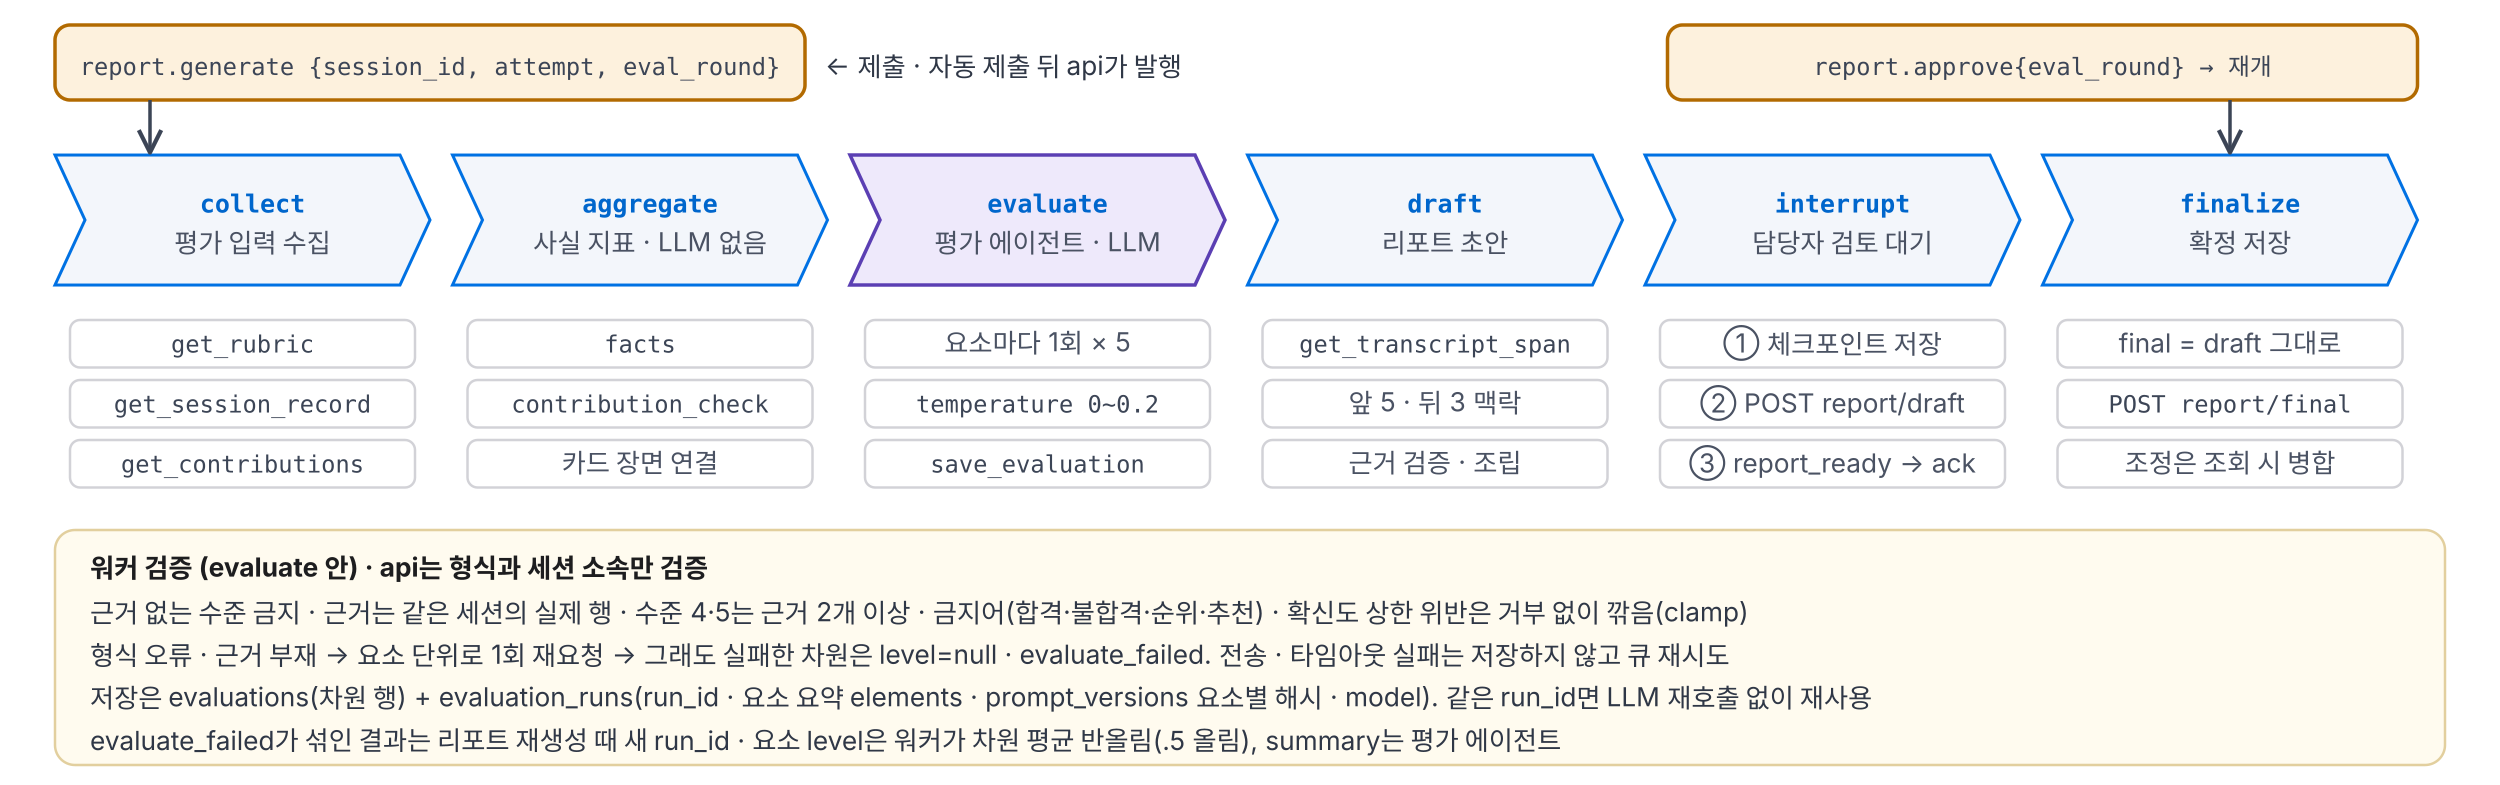
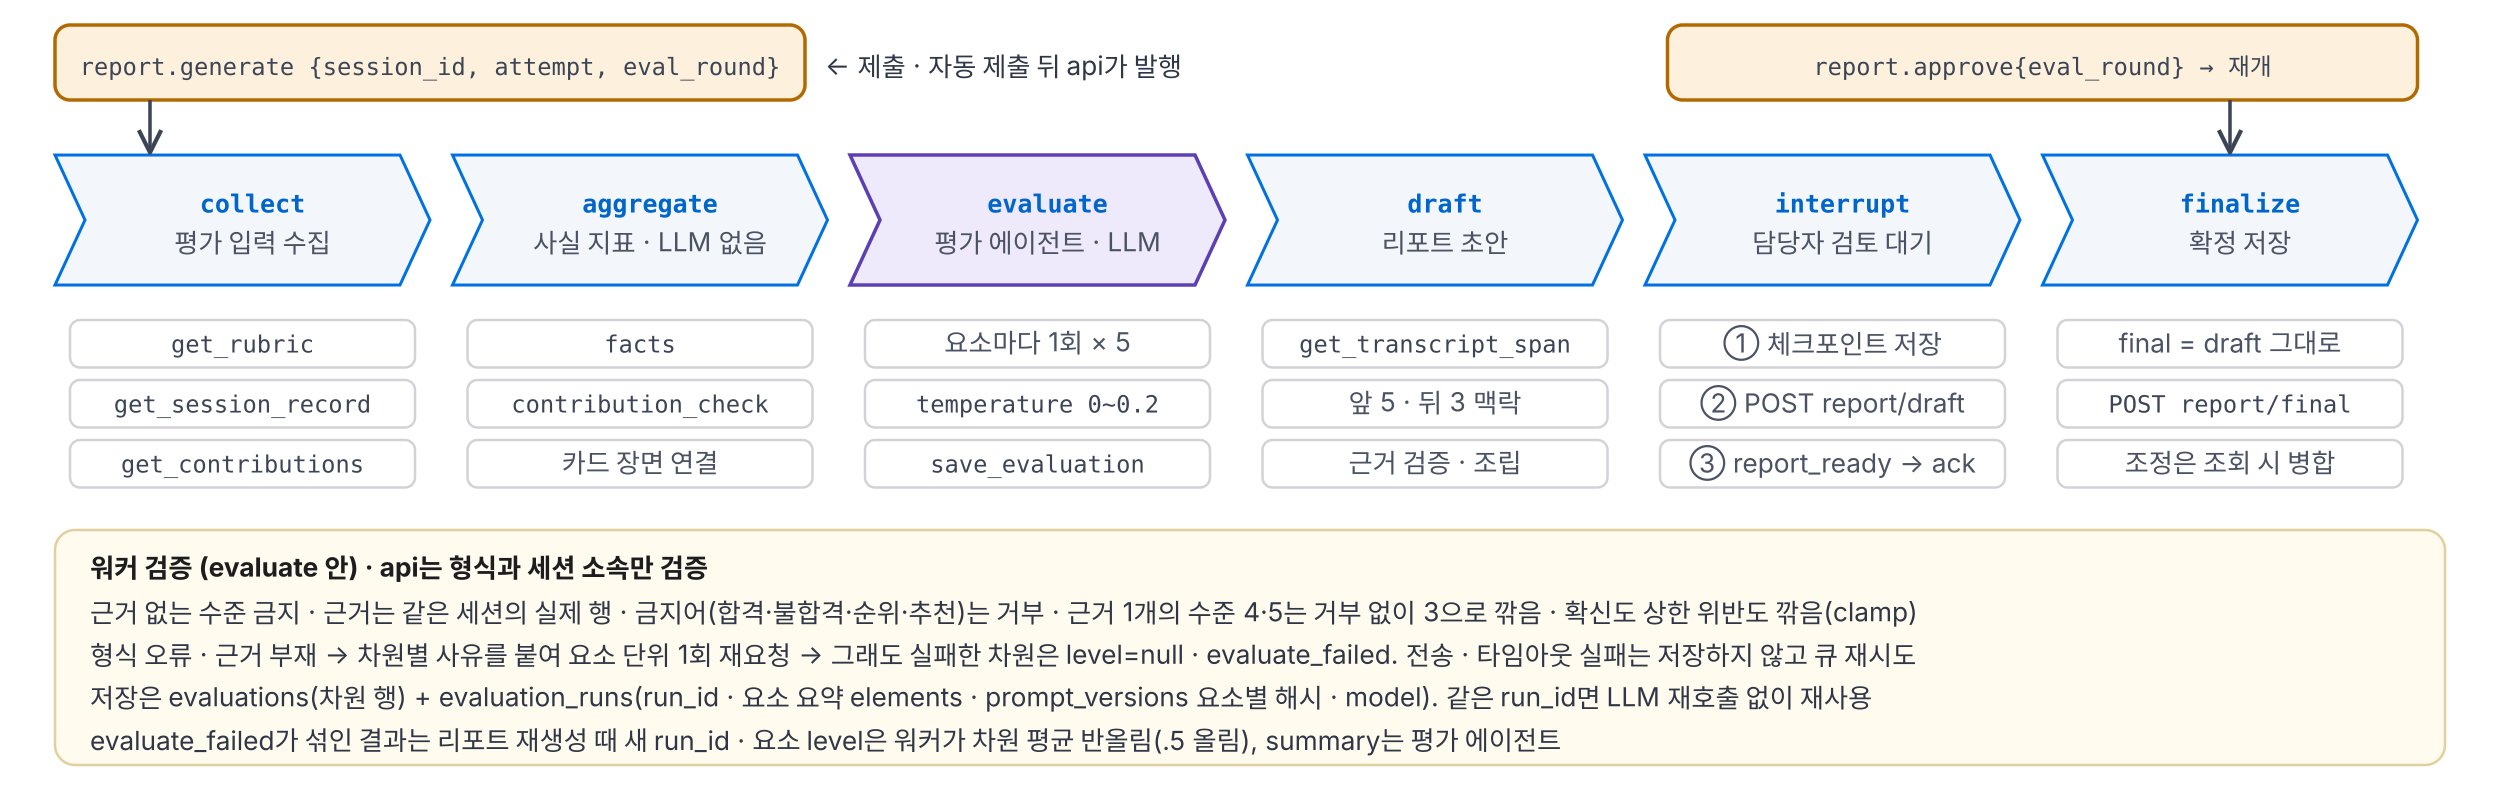
<svg xmlns="http://www.w3.org/2000/svg" viewBox="0 0 1000 314" width="1000" height="314">
  <style>
.b-seat{fill:#EEE9FB;stroke:#5B3FB3;stroke-width:.9}
.b-agentstep{fill:#EEE9FB;stroke:#5B3FB3;stroke-width:1.4}
.b-topic2{fill:#FFFFFF;stroke:#D2D2D7;stroke-width:1}
.edge-xd{stroke:#D70015;stroke-width:1.5;fill:none;stroke-dasharray:5 3}
.xmark{stroke:#D70015;stroke-width:2.6;fill:none;stroke-linecap:round}
text{font-family:"Pretendard",-apple-system,BlinkMacSystemFont,"Apple SD Gothic Neo","Noto Sans KR","Malgun Gothic",sans-serif;fill:#1D1D1F}
.t{font-size:12.5px;font-weight:700}
.s{font-size:10.5px;fill:#4A5263}
.tier{font-size:12.5px;font-weight:700;fill:#0066CC}
.mono{font-family:ui-monospace,"SF Mono",Menlo,Consolas,monospace;font-size:9.5px;fill:#3C4556}
.mono-s{font-family:ui-monospace,"SF Mono",Menlo,Consolas,monospace;font-size:8.6px;fill:#3C4556}
.lab{font-size:10.5px;fill:#2F3746}
.lab-t{font-size:10.5px;font-weight:700;fill:#1D1D1F}
.lab-b{font-size:10.5px;fill:#D70015;font-weight:700}
.lab-g{font-size:10.5px;fill:#6E6E73;font-weight:700}
.st{font-size:10px;font-weight:700;fill:#0066CC;font-family:ui-monospace,"SF Mono",Menlo,Consolas,monospace}
.numt{font-size:10px;font-weight:700;fill:#fff}
.halo{paint-order:stroke;stroke:#FFFFFF;stroke-width:3.2px;stroke-linejoin:round}
.numc{fill:#0071E3}
.edge{stroke:#3C4556;stroke-width:1.4;fill:none}
.edge-d{stroke:#3C4556;stroke-width:1.3;fill:none;stroke-dasharray:4 3}
.edge-x{stroke:#D70015;stroke-width:1.5;fill:none}
.ah{fill:#3C4556}
.ahx{fill:#D70015}
.aho{fill:none;stroke:#3C4556;stroke-width:1.5;stroke-linejoin:round}
.bnd{fill:none;stroke:#D70015;stroke-width:1.3;stroke-dasharray:7 4}
.lbnd{fill:none;stroke:#9AA3AD;stroke-width:1.1;stroke-dasharray:3 3}
.life{stroke:#9AA3AD;stroke-width:1;stroke-dasharray:4 4}
.b-web{fill:#E5F4EC;stroke:#1F8A5B;stroke-width:1.4}
.b-web-bar{stroke:#1F8A5B;stroke-width:1}
.b-web-dot{fill:#1F8A5B}
.b-api{fill:#FDECEB;stroke:#C4362F;stroke-width:1.4}
.b-in{fill:#FFFFFF;stroke:#C4362F;stroke-width:1}
.b-agent{fill:#EEE9FB;stroke:#5B3FB3;stroke-width:1.6}
.b-agent-in{fill:none;stroke:#5B3FB3;stroke-width:.8}
.b-mcp{fill:#E8F0FD;stroke:#2459B8;stroke-width:1.4}
.b-mq{fill:#FDF1DD;stroke:#B26A00;stroke-width:1.4}
.b-topic{fill:#FFFFFF;stroke:#B26A00;stroke-width:1}
.b-db{fill:#EEF0F3;stroke:#5F6873;stroke-width:1.4}
.b-ext{fill:#FFFFFF;stroke:#8B939C;stroke-width:1.4;stroke-dasharray:5 3}
.b-node{fill:#FFFFFF;stroke:#5F6873;stroke-width:1.3}
.node-top{fill:#F1F3F6}
.node-side{fill:#E3E7EC}
.b-step{fill:#F3F6FB;stroke:#0071E3;stroke-width:1.2}
.b-state{fill:#E8F2FD;stroke:#0071E3;stroke-width:1.2}
.b-note{fill:#FFFBEF;stroke:#E2CF9E;stroke-width:1}
.b-plug{fill:#FFFFFF;stroke:#5B3FB3;stroke-width:1.2}
.plug{stroke:#5B3FB3;stroke-width:1.3}
.plug-dot{fill:#5B3FB3}
.axis{stroke:#5F6873;stroke-width:1.2}
.tick{stroke:#9AA3AD;stroke-width:1}
.dot{fill:#0071E3}
.dot-rel{fill:#FFFFFF;stroke:#0071E3;stroke-width:1.5}
</style>
  <rect width="1000" height="314" fill="#FFFFFF" />
  <defs>
    <marker id="mf-v3c" viewBox="0 0 10 10" refX="9" refY="5" markerWidth="7" markerHeight="7" orient="auto-start-reverse">
      <path d="M0,0 L10,5 L0,10 z" class="ah" />
    </marker>
    <marker id="mo-v3c" viewBox="0 0 10 10" refX="9" refY="5" markerWidth="8" markerHeight="8" orient="auto-start-reverse">
      <path d="M1,1 L9,5 L1,9" class="aho" />
    </marker>
    <marker id="mx-v3c" viewBox="0 0 10 10" refX="9" refY="5" markerWidth="7" markerHeight="7" orient="auto-start-reverse">
      <path d="M0,0 L10,5 L0,10 z" class="ahx" />
    </marker>
  </defs>
  <polygon points="22,62 160,62 172,88 160,114 22,114 34,88" class="b-step" />
  <text x="101.0" y="85.0" text-anchor="middle" class="st">collect</text>
  <text x="101.0" y="101.0" text-anchor="middle" class="s">평가 입력 수집</text>
  <polygon points="181,62 319,62 331,88 319,114 181,114 193,88" class="b-step" />
  <text x="260.0" y="85.0" text-anchor="middle" class="st">aggregate</text>
  <text x="260.0" y="101.0" text-anchor="middle" class="s">사실 지표 · LLM 없음</text>
  <polygon points="340,62 478,62 490,88 478,114 340,114 352,88" class="b-agentstep" />
  <text x="419.0" y="85.0" text-anchor="middle" class="st">evaluate</text>
  <text x="419.0" y="101.0" text-anchor="middle" class="s">평가 에이전트 · LLM</text>
  <polygon points="499,62 637,62 649,88 637,114 499,114 511,88" class="b-step" />
  <text x="578.0" y="85.0" text-anchor="middle" class="st">draft</text>
  <text x="578.0" y="101.0" text-anchor="middle" class="s">리포트 초안</text>
  <polygon points="658,62 796,62 808,88 796,114 658,114 670,88" class="b-step" />
  <text x="737.0" y="85.0" text-anchor="middle" class="st">interrupt</text>
  <text x="737.0" y="101.0" text-anchor="middle" class="s">담당자 검토 대기</text>
  <polygon points="817,62 955,62 967,88 955,114 817,114 829,88" class="b-step" />
  <text x="896.0" y="85.0" text-anchor="middle" class="st">finalize</text>
  <text x="896.0" y="101.0" text-anchor="middle" class="s">확정 저장</text>
  <rect x="22" y="10" width="300" height="30" rx="6" class="b-mq" />
  <text x="172.0" y="30.0" text-anchor="middle" class="mono">report.generate {session_id, attempt, eval_round}</text>
  <line x1="60" y1="40" x2="60" y2="61" class="edge" marker-end="url(#mo-v3c)" />
  <text x="330.0" y="30.0" text-anchor="start" class="lab">← 제출 · 자동 제출 뒤 api가 발행</text>
  <rect x="667" y="10" width="300" height="30" rx="6" class="b-mq" />
  <text x="817.0" y="30.0" text-anchor="middle" class="mono">report.approve{eval_round} → 재개</text>
  <line x1="892.0" y1="40" x2="892.0" y2="61" class="edge" marker-end="url(#mo-v3c)" />
  <rect x="28" y="128" width="138" height="19" rx="4" class="b-topic2" />
  <text x="97.0" y="141.0" text-anchor="middle" class="mono">get_rubric</text>
  <rect x="28" y="152" width="138" height="19" rx="4" class="b-topic2" />
  <text x="97.0" y="165.0" text-anchor="middle" class="mono">get_session_record</text>
  <rect x="28" y="176" width="138" height="19" rx="4" class="b-topic2" />
  <text x="97.0" y="189.0" text-anchor="middle" class="mono">get_contributions</text>
  <rect x="187" y="128" width="138" height="19" rx="4" class="b-topic2" />
  <text x="256.0" y="141.0" text-anchor="middle" class="mono">facts</text>
  <rect x="187" y="152" width="138" height="19" rx="4" class="b-topic2" />
  <text x="256.0" y="165.0" text-anchor="middle" class="mono">contribution_check</text>
  <rect x="187" y="176" width="138" height="19" rx="4" class="b-topic2" />
  <text x="256.0" y="189.0" text-anchor="middle" class="s">카드 장면 연결</text>
  <rect x="346" y="128" width="138" height="19" rx="4" class="b-topic2" />
  <text x="415.0" y="141.0" text-anchor="middle" class="s">요소마다 1회 × 5</text>
  <rect x="346" y="152" width="138" height="19" rx="4" class="b-topic2" />
  <text x="415.0" y="165.0" text-anchor="middle" class="mono">temperature 0~0.2</text>
  <rect x="346" y="176" width="138" height="19" rx="4" class="b-topic2" />
  <text x="415.0" y="189.0" text-anchor="middle" class="mono">save_evaluation</text>
  <rect x="505" y="128" width="138" height="19" rx="4" class="b-topic2" />
  <text x="574.0" y="141.0" text-anchor="middle" class="mono">get_transcript_span</text>
  <rect x="505" y="152" width="138" height="19" rx="4" class="b-topic2" />
  <text x="574.0" y="165.0" text-anchor="middle" class="s">앞 5 · 뒤 3 맥락</text>
  <rect x="505" y="176" width="138" height="19" rx="4" class="b-topic2" />
  <text x="574.0" y="189.0" text-anchor="middle" class="s">근거 검증 · 조립</text>
  <rect x="664" y="128" width="138" height="19" rx="4" class="b-topic2" />
  <text x="733.0" y="141.0" text-anchor="middle" class="s">① 체크포인트 저장</text>
  <rect x="664" y="152" width="138" height="19" rx="4" class="b-topic2" />
  <text x="733.0" y="165.0" text-anchor="middle" class="s">② POST report/draft</text>
  <rect x="664" y="176" width="138" height="19" rx="4" class="b-topic2" />
  <text x="733.0" y="189.0" text-anchor="middle" class="s">③ report_ready → ack</text>
  <rect x="823" y="128" width="138" height="19" rx="4" class="b-topic2" />
  <text x="892.0" y="141.0" text-anchor="middle" class="s">final = draft 그대로</text>
  <rect x="823" y="152" width="138" height="19" rx="4" class="b-topic2" />
  <text x="892.0" y="165.0" text-anchor="middle" class="mono">POST report/final</text>
  <rect x="823" y="176" width="138" height="19" rx="4" class="b-topic2" />
  <text x="892.0" y="189.0" text-anchor="middle" class="s">조정은 조회 시 병합</text>
  <rect x="22" y="212" width="956" height="94" rx="8" class="b-note" />
  <text x="36.0" y="231.0" text-anchor="start" class="lab-t">워커 검증 (evaluate 안) · api는 형식과 세션 소속만 검증</text>
-   <text x="36.0" y="249.0" text-anchor="start" class="lab">근거 없는 수준 금지 · 근거는 같은 세션의 실제 행 · 수준 4·5는 근거 2개 이상 · 금지어(합격·불합격·순위·추천) · 확신도 상한 위반은 거부 없이 깎음(clamp)</text>
-   <text x="36.0" y="266.0" text-anchor="start" class="lab">형식 오류 · 근거 부재 → 요소 단위로 1회 재요청 → 그래도 실패한 차원은 level=null · evaluate_failed. 전송 · 타임아웃 실패는 저장하지 않고 큐 재시도</text>
+   <text x="36.0" y="249.0" text-anchor="start" class="lab">근거 없는 수준 금지 · 근거는 같은 세션의 실제 행 · 금지어(합격·불합격·순위·추천)는 거부 · 근거 1개의 수준 4·5는 거부 없이 3으로 깎음 · 확신도 상한 위반도 깎음(clamp)</text>
+   <text x="36.0" y="266.0" text-anchor="start" class="lab">형식 오류 · 근거 부재 → 차원별 사유를 붙여 요소 단위 1회 재요청 → 그래도 실패한 차원은 level=null · evaluate_failed. 전송 · 타임아웃 실패는 저장하지 않고 큐 재시도</text>
  <text x="36.0" y="283.0" text-anchor="start" class="lab">저장은 evaluations(차원 행) + evaluation_runs(run_id · 요소 요약 elements · prompt_versions 요소별 해시 · model). 같은 run_id면 LLM 재호출 없이 재사용</text>
  <text x="36.0" y="300.0" text-anchor="start" class="lab">evaluate_failed가 섞인 결과는 리포트 재생성 때 새 run_id · 요소 level은 워커가 차원 평균 반올림(.5 올림), summary는 평가 에이전트</text>
</svg>
